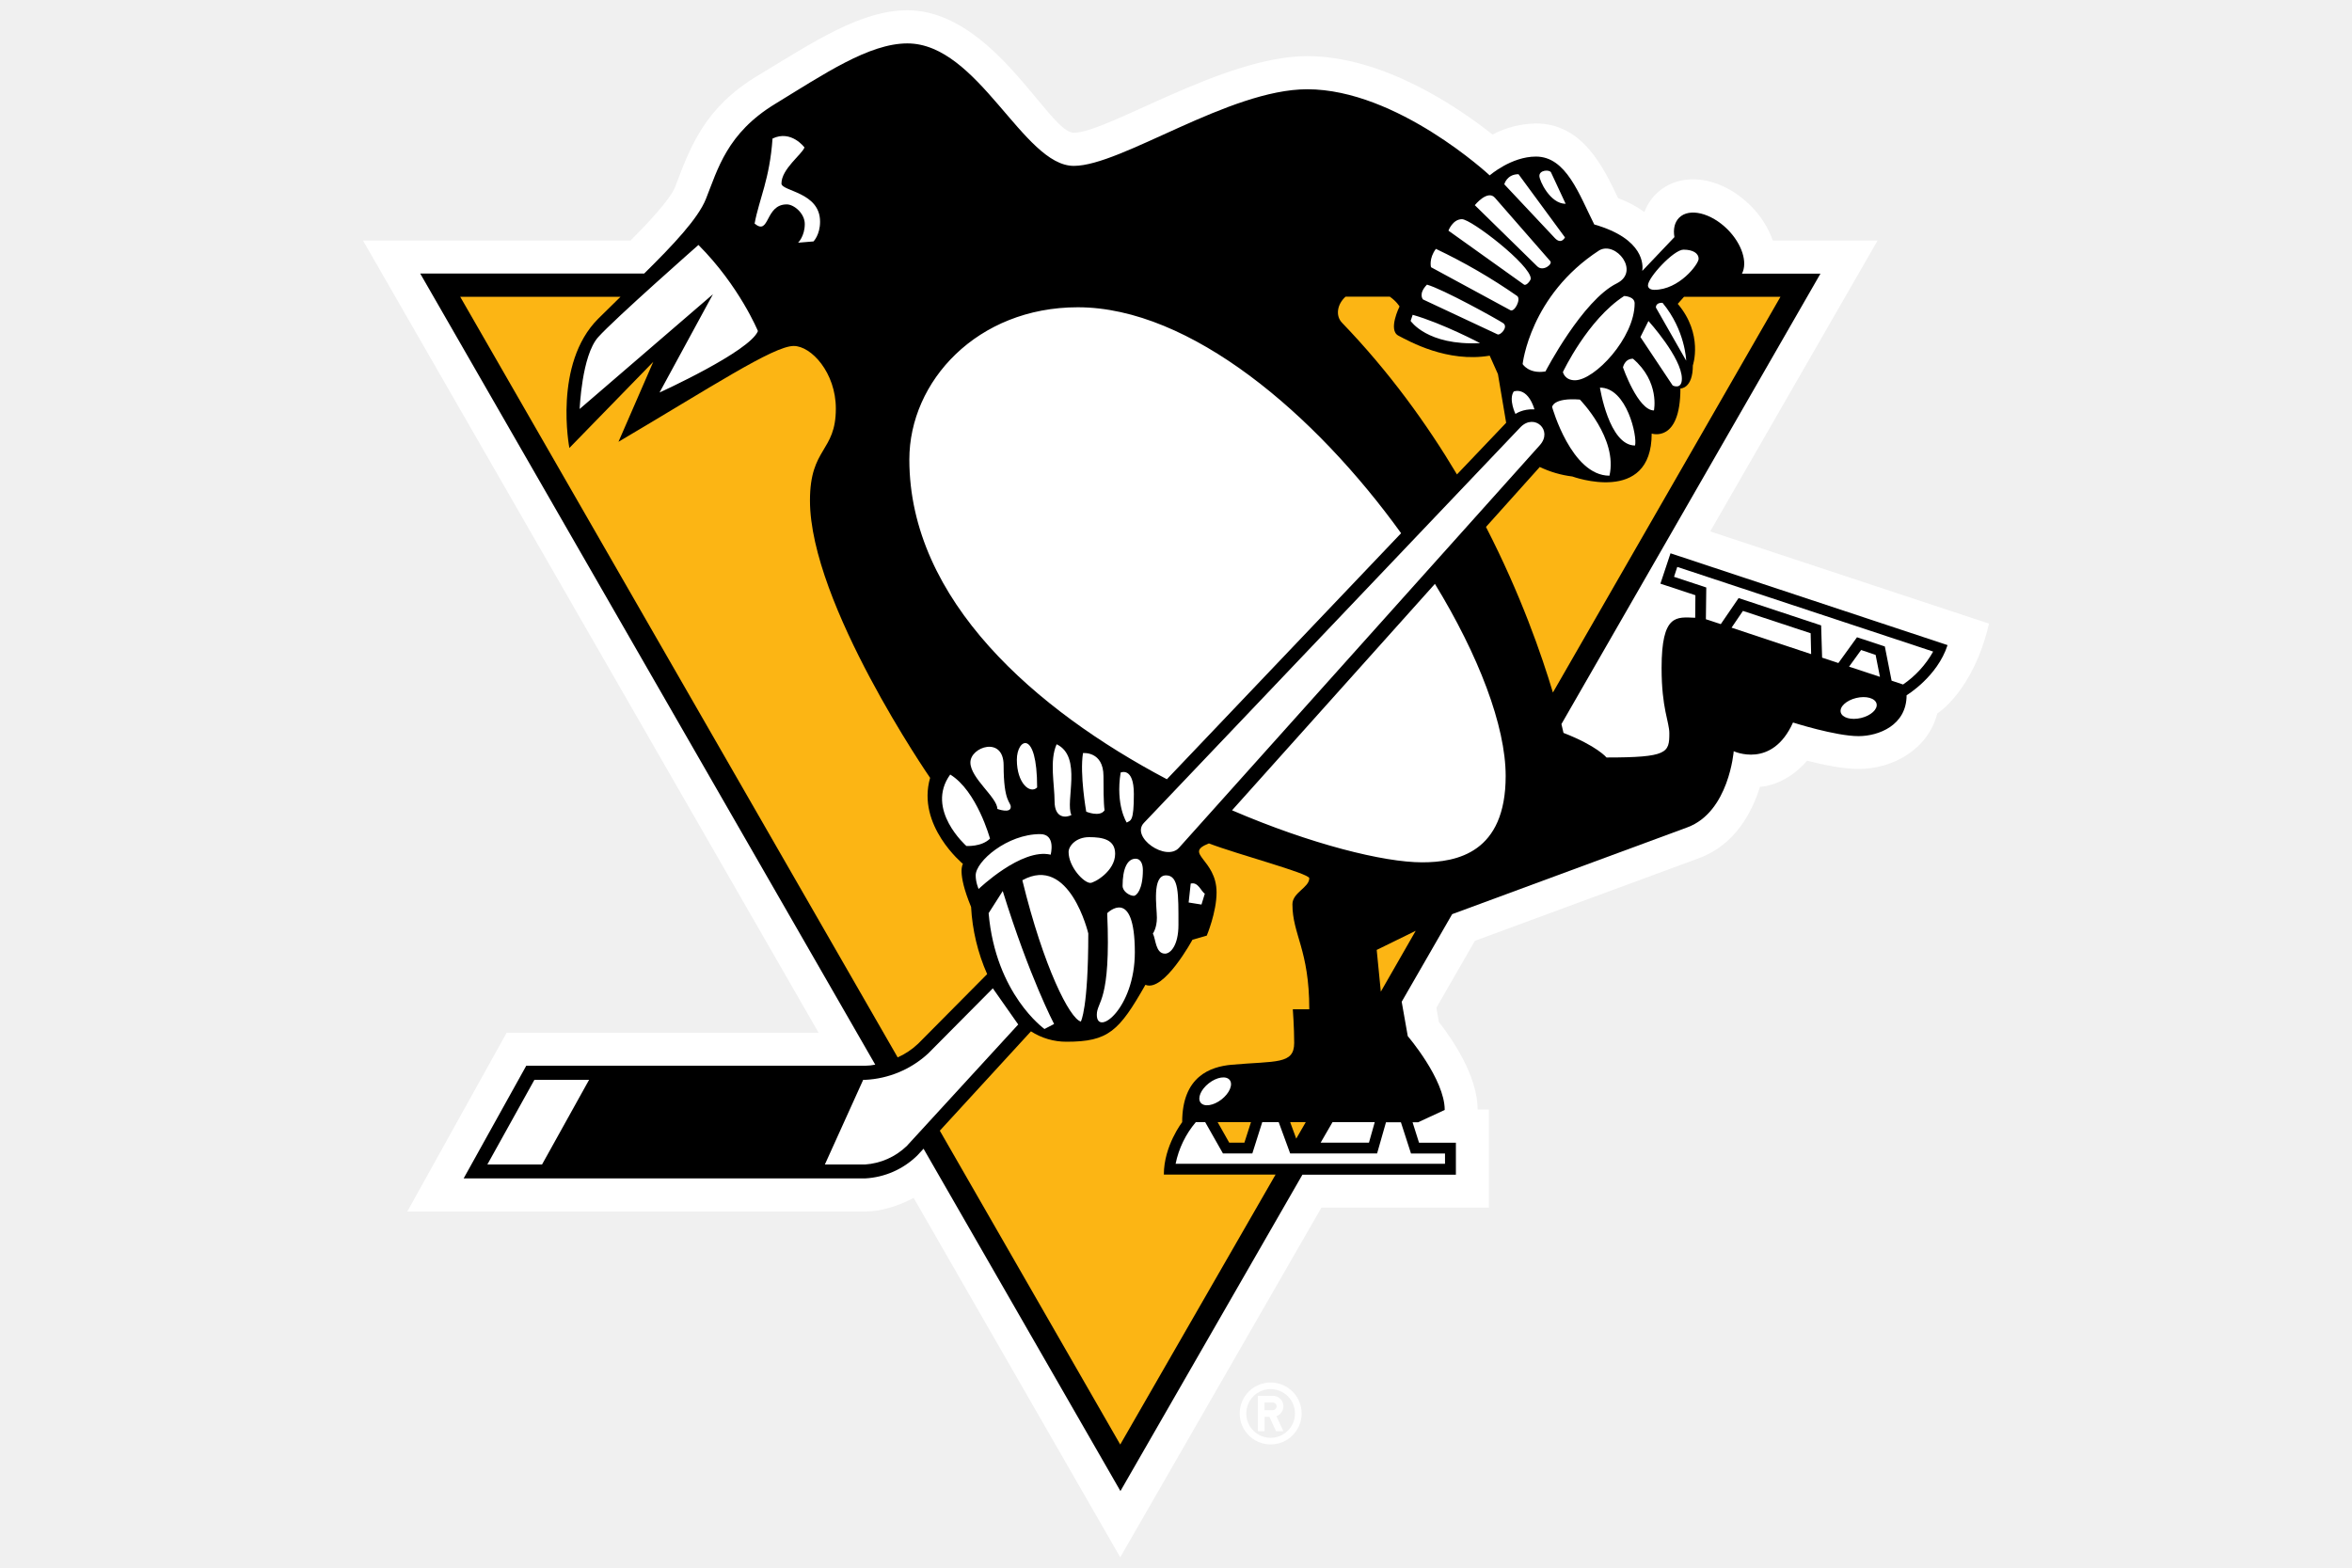
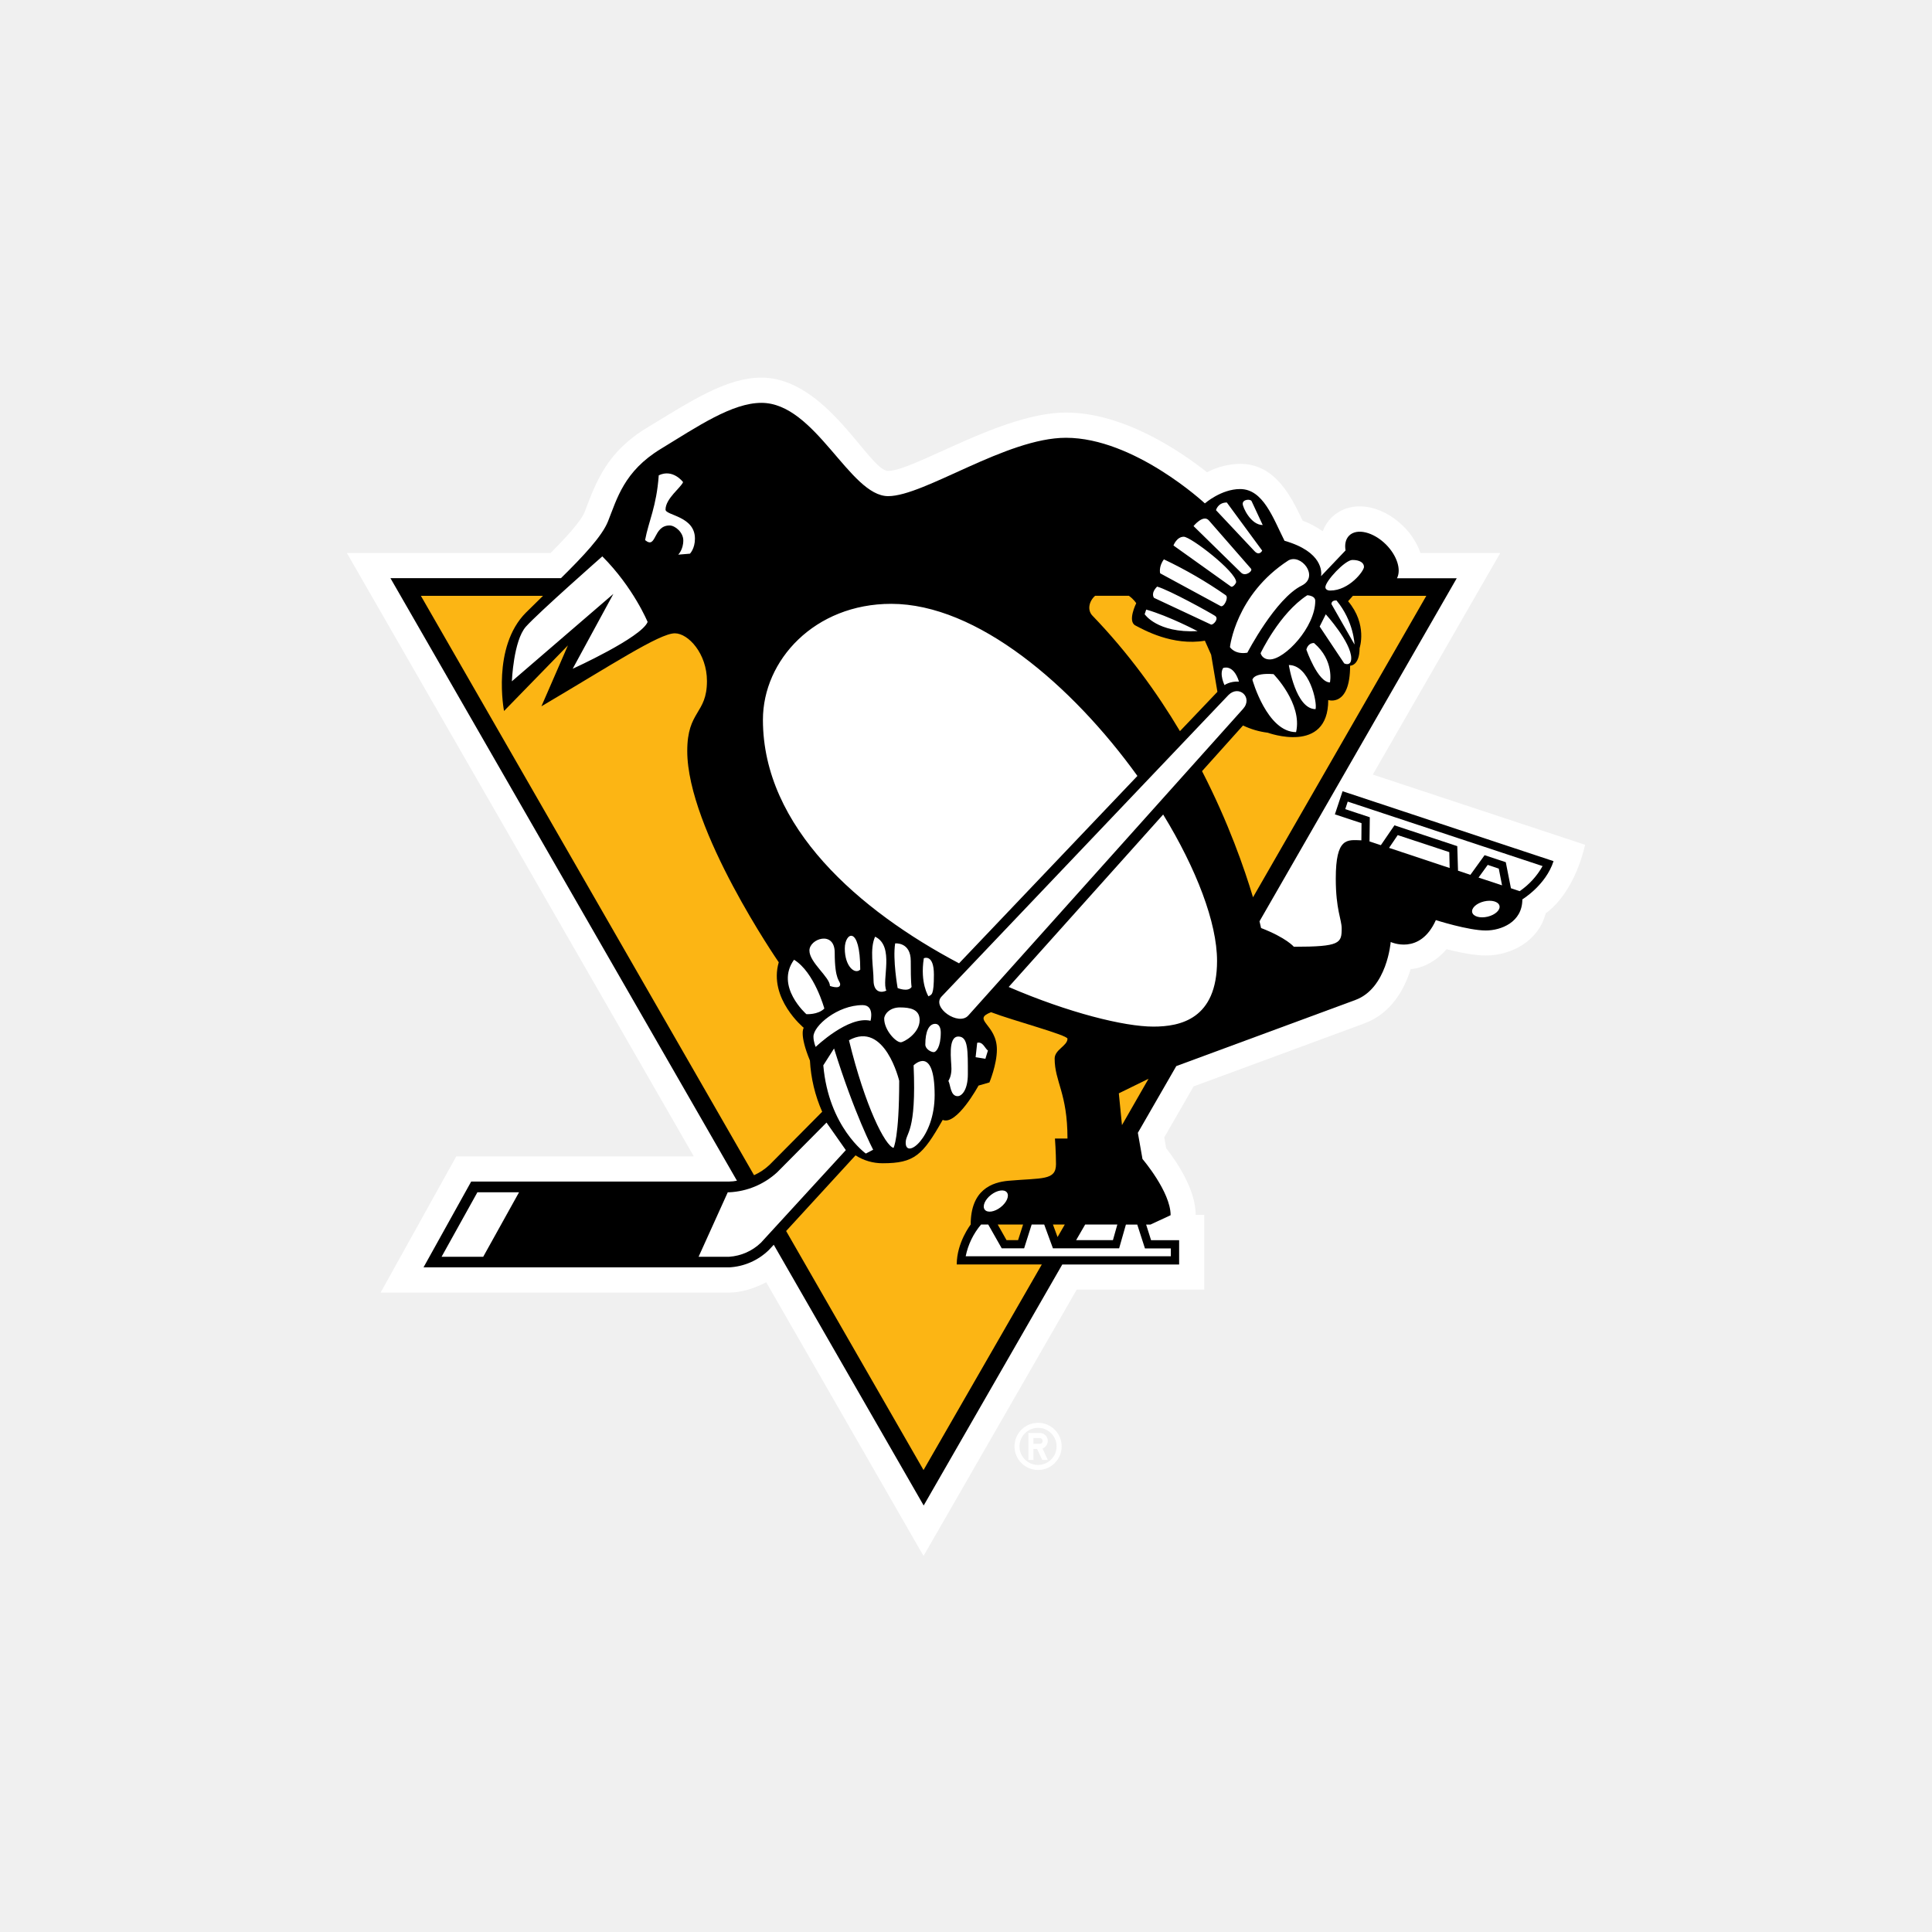
- <svg xmlns="http://www.w3.org/2000/svg" viewBox="0 0 24 16">
-   <path fill="#FFF" d="M19.159 2.455H18.09a.946.946 0 0 0-.224-.353c-.311-.311-.729-.361-.971-.119a.508.508 0 0 0-.115.181 1.142 1.142 0 0 0-.269-.142c-.15-.315-.362-.762-.839-.762a.99.99 0 0 0-.442.113c-.353-.279-1.114-.8-1.892-.8-.853 0-2.035.782-2.382.782-.252 0-.819-1.25-1.698-1.25-.473 0-.952.32-1.522.665-.544.326-.689.72-.846 1.136-.054.135-.291.383-.456.549h-2.73l4.649 8.085H5.17l-1.014 1.825h4.67c.16 0 .338-.055.497-.139l2.108 3.668 2.053-3.569h1.709v-1.001h-.115c-.001-.348-.265-.727-.396-.894l-.025-.145.393-.683 2.285-.843c.372-.137.543-.47.624-.729 0 0 .252-.002.481-.266.161.041.366.084.525.084.346 0 .709-.197.803-.566 0 0 .366-.225.528-.917l-2.845-.941 1.708-2.969z" />
-   <path d="M16.943 5.957l.357.118-.002.23c-.19-.007-.343-.043-.343.513 0 .415.079.549.079.666 0 .199-.017.247-.641.247 0 0-.098-.119-.439-.251l-.021-.09 2.643-4.597h-.801c.06-.114.001-.303-.147-.452-.17-.169-.391-.222-.494-.119-.047.047-.062.118-.048.198l-.328.345c.008-.052.026-.326-.49-.474-.155-.308-.286-.693-.595-.693-.253 0-.472.192-.472.192s-.944-.879-1.862-.879c-.798 0-1.897.782-2.382.782-.516 0-.973-1.25-1.698-1.25-.391 0-.851.313-1.347.616-.496.301-.588.67-.709.972-.08.2-.334.469-.63.761H4.288l4.643 8.074a.52.52 0 0 1-.101.011H5.37l-.639 1.15h4.097a.823.823 0 0 0 .531-.233l.065-.07 2.009 3.494 1.857-3.229h1.566v-.326h-.376l-.066-.209h.057l.271-.126c0-.313-.377-.753-.377-.753l-.062-.351.515-.894 2.4-.886c.425-.157.473-.777.473-.777s.391.184.605-.293c0 0 .434.139.669.139.204 0 .49-.11.49-.417 0 0 .314-.189.418-.512l-2.827-.937-.103.31z" />
-   <g fill="#FCB514">
-     <path d="M13.36 8.963c0-.049-.735-.244-1.024-.355-.266.104.078.157.078.5 0 .203-.1.441-.1.441l-.146.042s-.293.54-.48.46c-.269.473-.378.581-.805.581a.666.666 0 0 1-.363-.106l-.93 1.014 1.841 3.203 1.585-2.755h-1.14c0-.294.187-.535.187-.535 0-.468.288-.566.503-.586.454-.04.64-.001.64-.223 0-.157-.014-.343-.014-.343h.168c0-.611-.172-.761-.172-1.072 0-.12.172-.17.172-.266zm.73 1.158l.356-.621-.398.195zm1.195-6.303l-.084-.188c-.433.073-.82-.146-.931-.204-.11-.056.011-.298.011-.298s-.03-.052-.099-.1h-.452c-.085.076-.105.194-.036.266.48.498.866 1.033 1.173 1.548l.502-.527-.084-.497zm-2.058 7.803l.097-.168h-.159zm3.957-8.592l-.064.072c.263.311.154.628.154.628 0 .24-.127.236-.127.236 0 .559-.293.46-.293.46 0 .735-.81.438-.81.438a1.07 1.07 0 0 1-.332-.097l-.549.612c.356.692.568 1.307.683 1.69l2.322-4.039h-.984zM9.909 9.256c-.148-.358-.083-.439-.083-.439s-.476-.391-.335-.878c0 0-1.226-1.777-1.226-2.831 0-.545.264-.492.264-.938 0-.366-.25-.639-.43-.639-.206 0-.848.424-1.788.978l.355-.816-.856.879s-.167-.858.294-1.319l.228-.224H4.696l4.464 7.763a.748.748 0 0 0 .209-.14l.704-.71a1.958 1.958 0 0 1-.164-.686z" />
-     <path d="M12.543 11.662h.155l.067-.209h-.34z" />
-   </g>
-   <g fill="#FFF">
-     <path d="M13.597 11.453l-.121.209h.493l.059-.209zm5.394-4.819l-.123.17.315.104-.044-.224zm-1.206-.399l-.116.171.812.27-.005-.213z" />
-     <ellipse transform="rotate(-103.455 18.965 7.227)" cx="18.966" cy="7.228" rx=".105" ry=".188" />
-     <ellipse transform="rotate(142.064 12.399 11.139)" cx="12.398" cy="11.139" rx=".188" ry=".105" />
-     <path d="M9.47 10.753a1.02 1.02 0 0 1-.641.268h-.021l-.391.864h.41a.68.68 0 0 0 .425-.188l1.138-1.241-.259-.369-.661.666zm-4.497 1.132h.558l.48-.864h-.558zm9.17-.432l-.091.319h-.887l-.117-.319h-.168l-.101.319h-.3l-.181-.319h-.096a.949.949 0 0 0-.206.425h2.749v-.105h-.347l-.103-.319h-.152zm3.264-5.133l.152.05.182-.266.842.279.01.329.166.055.19-.263.284.094.069.349.117.039a.997.997 0 0 0 .307-.336l-2.611-.864-.033.101.329.109-.004.324zm-5.5 1.633l2.39-2.511c-.874-1.213-2.148-2.306-3.299-2.306-1.026 0-1.719.755-1.719 1.554 0 1.439 1.293 2.558 2.628 3.263zm.665.317c.806.347 1.549.531 1.939.531.36 0 .853-.1.853-.881 0-.512-.277-1.233-.722-1.961l-2.07 2.311zM6.103 3.442c-.167.188-.188.732-.188.732l1.36-1.171-.545 1.003s.92-.418 1.004-.627c0 0-.189-.46-.607-.879 0 0-.856.754-1.024.942zm1.871-1.569c0-.148.209-.297.235-.368 0 0-.135-.183-.326-.091-.029.417-.136.615-.183.868.156.129.104-.196.328-.196.075 0 .184.093.184.2 0 .125-.068.191-.068.191l.157-.013s.067-.067.067-.201c.001-.304-.394-.31-.394-.39zm7.543 2.485l-3.844 4.04c-.14.146.229.402.359.253l3.681-4.108c.135-.151-.054-.327-.196-.185zm-4.796 4.365s.057-.21-.107-.21c-.336 0-.658.278-.658.421 0 .074.03.139.03.139s.438-.421.735-.35zm.658-.009c0-.146-.127-.17-.265-.17s-.21.093-.21.151c0 .151.154.316.222.316.038.001.253-.118.253-.297zm.209.05c-.085 0-.133.102-.133.277 0 .058.072.102.114.102.028 0 .093-.064.093-.262 0-.061-.021-.117-.074-.117zm.31.17c-.146 0-.093.325-.093.433 0 .106-.041.161-.041.161.03.054.026.205.124.205.056 0 .137-.084.137-.294 0-.316.005-.505-.127-.505zm.252.084l-.021.193.131.021.034-.111c-.036-.02-.067-.124-.144-.103zm-2.062.302c.072.829.57 1.182.57 1.182l.098-.051s-.25-.475-.524-1.357l-.144.226zm.344-.336c.218.892.485 1.413.597 1.442 0 0 .076-.129.076-.899 0 0-.191-.809-.673-.543zm.866.336c.04.913-.106.897-.106 1.037 0 .227.388-.063.388-.639-.001-.681-.282-.398-.282-.398zM9.696 7.905c-.258.357.165.729.165.729s.155.011.241-.075c0 0-.133-.487-.406-.654zm.618.33c0-.052-.073-.046-.073-.425 0-.301-.339-.188-.339-.028s.275.357.275.474c0 0 .137.051.137-.021zm.269-.198c0-.604-.207-.5-.207-.283 0 .242.136.353.207.283zm.199-.441c-.075.166-.021.412-.021.582 0 .176.117.17.172.14-.067-.134.115-.595-.151-.722zm.269.09c-.035.215.033.598.033.598s.139.059.187-.014c-.011-.076-.011-.247-.011-.348 0-.258-.209-.236-.209-.236zm.384.199c-.053.334.062.51.062.51.042-.024.073-.008.073-.291 0-.282-.135-.219-.135-.219zM16.5 2.891c.238-.121-.011-.433-.181-.336-.707.459-.782 1.161-.782 1.161s.063.103.233.075c0 0 .378-.728.73-.9zm-.552.906s.017.084.123.084c.201 0 .609-.433.609-.785 0-.072-.107-.075-.107-.075-.373.241-.625.776-.625.776zm.933-.839c.253 0 .452-.262.452-.317 0-.055-.056-.093-.155-.093s-.362.284-.362.364c-.001.017.012.046.065.046zm-1.417 1.267s.073-.054.194-.047c-.076-.241-.212-.182-.212-.182-.054.081.018.229.018.229zm.959.63c.088-.381-.302-.777-.302-.777-.275-.021-.283.076-.283.076s.196.701.585.701zm-.097-.899s.092.591.358.591c.025-.091-.083-.591-.358-.591zm.235-.206s.153.439.316.439c0 0 .062-.292-.214-.528-.086 0-.102.089-.102.089zm.601.115c0-.213-.341-.589-.341-.589l-.082.164.329.494c0 .001.094.047.094-.069zm-.265-.726l.309.542s-.008-.309-.241-.59c0 0-.068-.008-.068.048zm-1.794.363s-.385-.203-.688-.289l-.021.062c.001.001.168.254.709.227zm.179-.089c.028.012.114-.077.055-.116-.071-.046-.611-.345-.776-.392-.092.094-.041.151-.041.151l.762.357zm.13-.247c.043.023.113-.116.068-.146a5.813 5.813 0 0 0-.828-.48c-.074.099-.05.187-.05.187l.81.439zm.208-.322c0-.139-.607-.607-.702-.607s-.138.117-.138.117l.77.55c.025.018.07-.044.07-.06zm.198-.18l-.564-.646c-.075-.085-.205.076-.205.076l.638.625c.059.057.162-.025.131-.055zm.151-.241l-.474-.645c-.12 0-.145.103-.145.103l.516.549c.066.07.103-.007.103-.007zm.007-.343l-.149-.32c-.015-.031-.119-.026-.119.035-.001.046.108.285.268.285zm-2.694 12.346a.316.316 0 1 0-.632 0 .316.316 0 0 0 .632 0zm-.565 0a.248.248 0 1 1 .497 0 .248.248 0 1 1-.497 0z" />
-     <path d="M13.096 14.607l-.071-.153a.109.109 0 0 0 .071-.102.106.106 0 0 0-.108-.106h-.152v.361h.068v-.147h.049l.068.147h.075zm-.109-.215h-.084v-.078h.084a.04.04 0 0 1 .04.039.039.039 0 0 1-.04.039z" />
+ <svg xmlns="http://www.w3.org/2000/svg" width="512px" height="512px" viewBox="0 0 512 512" version="1.1">
+   <defs />
+   <g id="NHL" stroke="none" stroke-width="1" fill="none" fill-rule="evenodd">
+     <g id="pittsburgh-penguins">
+       <g id="pit" transform="translate(78, 98)">
+         <path d="M319.585,48.554 L298.442,48.554 C297.505,45.925 295.991,43.54 294.012,41.572 C287.862,35.422 279.595,34.433 274.808,39.219 C273.804,40.237 273.029,41.457 272.534,42.799 C270.894,41.629 269.104,40.685 267.214,39.99 C264.247,33.76 260.054,24.92 250.62,24.92 C247.572,24.974 244.579,25.739 241.879,27.155 C234.897,21.637 219.847,11.333 204.46,11.333 C187.59,11.333 164.213,26.799 157.35,26.799 C152.366,26.799 141.152,2.077 123.768,2.077 C114.413,2.077 104.939,8.405 93.666,15.229 C82.907,21.676 80.04,29.468 76.934,37.696 C75.866,40.366 71.179,45.271 67.916,48.554 L13.923,48.554 L105.869,208.455 L42.917,208.455 L22.863,244.549 L115.224,244.549 C118.388,244.549 121.909,243.461 125.053,241.8 L166.744,314.344 L207.347,243.758 L241.147,243.758 L241.147,223.96 L238.873,223.96 C238.853,217.078 233.632,209.582 231.041,206.279 L230.546,203.412 L238.319,189.904 L283.51,173.231 C290.868,170.522 294.25,163.936 295.852,158.813 C295.852,158.813 300.836,158.774 305.365,153.553 C308.549,154.363 312.603,155.214 315.748,155.214 C322.591,155.214 329.77,151.318 331.629,144.02 C331.629,144.02 338.868,139.57 342.072,125.884 L285.805,107.273 L319.585,48.554 L319.585,48.554 Z" id="Shape" fill="#FFFFFF" />
+         <path d="M275.758,117.815 L282.818,120.148 L282.779,124.697 C279.021,124.559 275.995,123.847 275.995,134.843 C275.995,143.051 277.557,145.701 277.557,148.015 C277.557,151.951 277.221,152.9 264.88,152.9 C264.88,152.9 262.942,150.546 256.198,147.936 L255.782,146.156 L308.054,55.239 L292.213,55.239 C293.399,52.984 292.232,49.246 289.305,46.299 C285.943,42.957 281.572,41.909 279.535,43.946 C278.606,44.875 278.309,46.279 278.586,47.862 L272.099,54.685 C272.257,53.656 272.613,48.237 262.408,45.31 C259.342,39.219 256.752,31.604 250.64,31.604 C245.637,31.604 241.305,35.402 241.305,35.402 C241.305,35.402 222.635,18.017 204.48,18.017 C188.697,18.017 166.962,33.483 157.37,33.483 C147.164,33.483 138.126,8.761 123.787,8.761 C116.054,8.761 106.957,14.952 97.147,20.944 C87.337,26.897 85.518,34.195 83.125,40.168 C81.543,44.124 76.519,49.444 70.665,55.219 L25.473,55.219 L117.3,214.902 C116.643,215.04 115.974,215.113 115.303,215.12 L46.873,215.12 L34.235,237.864 L115.263,237.864 C119.207,237.653 122.939,236.015 125.765,233.256 L127.051,231.871 L166.784,300.974 L203.51,237.112 L234.482,237.112 L234.482,230.665 L227.046,230.665 L225.74,226.531 L226.868,226.531 L232.227,224.04 C232.227,217.849 224.771,209.147 224.771,209.147 L223.545,202.205 L233.73,184.524 L281.196,167.001 C289.602,163.896 290.551,151.634 290.551,151.634 C290.551,151.634 298.284,155.273 302.517,145.839 C302.517,145.839 311.1,148.588 315.748,148.588 C319.782,148.588 325.439,146.413 325.439,140.341 C325.439,140.341 331.649,136.603 333.706,130.215 L277.795,111.684 L275.758,117.815 L275.758,117.815 Z" id="Shape" fill="#000000" />
+         <g id="Group" transform="translate(19.7775, 59.3325)" fill="#FCB514">
+           <path d="M185.117,117.933 C185.117,116.964 170.581,113.108 164.865,110.912 C159.604,112.969 166.408,114.017 166.408,120.801 C166.408,124.816 164.43,129.523 164.43,129.523 L161.543,130.354 C161.543,130.354 155.748,141.033 152.049,139.451 C146.729,148.806 144.574,150.942 136.129,150.942 C133.583,150.951 131.09,150.223 128.949,148.845 L110.556,168.9 L146.967,232.247 L178.314,177.76 L155.768,177.76 C155.768,171.946 159.466,167.179 159.466,167.179 C159.466,157.923 165.162,155.985 169.414,155.59 C178.393,154.798 182.072,155.57 182.072,151.179 C182.072,148.074 181.795,144.396 181.795,144.396 L185.117,144.396 C185.117,132.311 181.716,129.345 181.716,123.194 C181.716,120.821 185.117,119.832 185.117,117.933 L185.117,117.933 Z M199.555,140.836 L206.596,128.554 L198.724,132.41 L199.555,140.836 Z M223.189,16.178 L221.528,12.46 C212.964,13.904 205.31,9.572 203.115,8.425 C200.939,7.318 203.332,2.532 203.332,2.532 C203.332,2.532 202.739,1.503 201.375,0.554 L192.435,0.554 C190.754,2.057 190.358,4.391 191.723,5.815 C201.216,15.664 208.85,26.245 214.922,36.43 L224.85,26.007 L223.189,16.178 Z M182.487,170.502 L184.405,167.179 L181.261,167.179 L182.487,170.502 Z M260.747,0.574 L259.481,1.998 C264.682,8.148 262.527,14.418 262.527,14.418 C262.527,19.164 260.015,19.085 260.015,19.085 C260.015,30.141 254.22,28.183 254.22,28.183 C254.22,42.719 238.2,36.845 238.2,36.845 C235.922,36.566 233.704,35.918 231.634,34.927 L220.776,47.031 C227.817,60.717 232.01,72.88 234.284,80.455 L280.208,0.574 L260.747,0.574 L260.747,0.574 Z M116.865,123.728 C113.938,116.648 115.224,115.046 115.224,115.046 C115.224,115.046 105.81,107.313 108.598,97.681 C108.598,97.681 84.351,62.536 84.351,41.691 C84.351,30.912 89.572,31.96 89.572,23.14 C89.572,15.901 84.628,10.502 81.068,10.502 C76.994,10.502 64.297,18.888 45.706,29.844 L52.727,13.706 L35.797,31.09 C35.797,31.09 32.494,14.121 41.612,5.004 L46.121,0.574 L13.765,0.574 L102.052,154.106 C103.576,153.423 104.974,152.487 106.185,151.337 L120.109,137.295 C118.215,133.007 117.116,128.41 116.865,123.728 L116.865,123.728 Z" id="Shape" />
+           <polygon id="Shape" points="168.959 171.313 172.025 171.313 173.35 167.179 166.625 167.179" />
+         </g>
+         <g id="Group" transform="translate(19.7775, 19.7775)" fill="#FFFFFF">
+           <path d="M189.805,206.734 L187.412,210.868 L197.162,210.868 L198.329,206.734 L189.805,206.734 Z M296.485,111.426 L294.052,114.789 L300.282,116.845 L299.412,112.415 L296.485,111.426 Z M272.633,103.535 L270.339,106.917 L286.398,112.257 L286.299,108.044 L272.633,103.535 Z" id="Shape" />
+           <ellipse id="Oval" transform="translate(300.1684, 114.0972) rotate(256.545) translate(-300.1684, -114.0972) " cx="292.356" cy="107.927" rx="2.077" ry="3.718" />
+           <ellipse id="Oval" transform="translate(156.4574, 198.1441) rotate(142.064) translate(-156.4574, -198.1441) " cx="150.287" cy="190.332" rx="3.718" ry="2.077" />
+           <path d="M108.183,192.89 C104.708,196.086 100.221,197.962 95.506,198.19 L95.09,198.19 L87.357,215.278 L95.466,215.278 C98.618,215.064 101.593,213.748 103.871,211.56 L126.378,187.016 L121.256,179.718 L108.183,192.89 L108.183,192.89 Z M19.244,215.278 L30.279,215.278 L39.773,198.19 L28.737,198.19 L19.244,215.278 Z M200.603,206.734 L198.803,213.043 L181.261,213.043 L178.947,206.734 L175.624,206.734 L173.627,213.043 L167.693,213.043 L164.114,206.734 L162.215,206.734 C160.17,209.148 158.769,212.039 158.141,215.14 L212.509,215.14 L212.509,213.063 L205.646,213.063 L203.609,206.754 L200.603,206.754 L200.603,206.734 Z M265.157,105.216 L268.163,106.205 L271.763,100.944 L288.415,106.462 L288.613,112.969 L291.896,114.057 L295.654,108.855 L301.271,110.714 L302.635,117.617 L304.949,118.388 C307.458,116.671 309.536,114.396 311.021,111.743 L259.382,94.655 L258.729,96.653 L265.236,98.808 L265.157,105.216 L265.157,105.216 Z M156.381,137.513 L203.649,87.852 C186.363,63.862 161.167,42.245 138.403,42.245 C118.111,42.245 104.405,57.177 104.405,72.979 C104.405,101.439 129.978,123.57 156.381,137.513 L156.381,137.513 Z M169.533,143.782 C185.473,150.645 200.168,154.284 207.881,154.284 C215.001,154.284 224.752,152.307 224.752,136.86 C224.752,126.734 219.273,112.475 210.472,98.077 L169.533,143.782 Z M41.592,48.297 C38.289,52.015 37.874,62.774 37.874,62.774 L64.771,39.614 L53.993,59.451 C53.993,59.451 72.188,51.184 73.849,47.051 C73.849,47.051 70.111,37.953 61.844,29.666 C61.844,29.666 44.915,44.578 41.592,48.297 Z M78.596,17.266 C78.596,14.339 82.729,11.392 83.243,9.988 C83.243,9.988 80.574,6.368 76.796,8.188 C76.222,16.435 74.106,20.351 73.177,25.355 C76.262,27.906 75.234,21.478 79.664,21.478 C81.147,21.478 83.303,23.318 83.303,25.434 C83.303,27.906 81.958,29.211 81.958,29.211 L85.063,28.954 C85.063,28.954 86.388,27.629 86.388,24.979 C86.408,18.967 78.596,18.848 78.596,17.266 Z M227.777,66.413 L151.753,146.314 C148.984,149.201 156.282,154.265 158.853,151.318 L231.654,70.072 C234.324,67.085 230.586,63.604 227.777,66.413 L227.777,66.413 Z M132.925,152.742 C132.925,152.742 134.052,148.588 130.808,148.588 C124.163,148.588 117.795,154.087 117.795,156.915 C117.795,158.378 118.388,159.664 118.388,159.664 C118.388,159.664 127.051,151.337 132.925,152.742 L132.925,152.742 Z M145.938,152.564 C145.938,149.676 143.426,149.201 140.697,149.201 C137.968,149.201 136.544,151.041 136.544,152.188 C136.544,155.174 139.59,158.438 140.934,158.438 C141.686,158.457 145.938,156.104 145.938,152.564 L145.938,152.564 Z M150.072,153.553 C148.391,153.553 147.441,155.57 147.441,159.031 C147.441,160.178 148.865,161.048 149.696,161.048 C150.25,161.048 151.535,159.782 151.535,155.866 C151.535,154.66 151.12,153.553 150.072,153.553 L150.072,153.553 Z M156.203,156.915 C153.315,156.915 154.363,163.342 154.363,165.478 C154.363,167.575 153.553,168.663 153.553,168.663 C154.146,169.731 154.067,172.717 156.005,172.717 C157.112,172.717 158.714,171.056 158.714,166.902 C158.714,160.653 158.813,156.915 156.203,156.915 L156.203,156.915 Z M161.187,158.576 L160.771,162.393 L163.362,162.808 L164.035,160.613 C163.323,160.218 162.709,158.161 161.187,158.576 Z M120.405,164.549 C121.829,180.944 131.679,187.926 131.679,187.926 L133.617,186.917 C133.617,186.917 128.672,177.523 123.253,160.079 L120.405,164.549 L120.405,164.549 Z M127.209,157.904 C131.52,175.545 136.801,185.849 139.016,186.423 C139.016,186.423 140.519,183.871 140.519,168.643 C140.519,168.643 136.742,152.643 127.209,157.904 L127.209,157.904 Z M144.336,164.549 C145.127,182.606 142.24,182.289 142.24,185.058 C142.24,189.548 149.913,183.812 149.913,172.42 C149.894,158.952 144.336,164.549 144.336,164.549 Z M112.653,136.564 C107.55,143.624 115.916,150.981 115.916,150.981 C115.916,150.981 118.981,151.199 120.682,149.498 C120.682,149.498 118.052,139.866 112.653,136.564 L112.653,136.564 Z M124.875,143.09 C124.875,142.062 123.431,142.18 123.431,134.685 C123.431,128.732 116.727,130.967 116.727,134.131 C116.727,137.295 122.166,141.192 122.166,143.506 C122.166,143.506 124.875,144.514 124.875,143.09 Z M130.195,139.174 C130.195,127.229 126.101,129.286 126.101,133.577 C126.101,138.363 128.791,140.559 130.195,139.174 Z M134.131,130.452 C132.648,133.735 133.716,138.601 133.716,141.963 C133.716,145.444 136.03,145.325 137.117,144.732 C135.792,142.082 139.392,132.964 134.131,130.452 L134.131,130.452 Z M139.451,132.232 C138.759,136.485 140.104,144.059 140.104,144.059 C140.104,144.059 142.853,145.226 143.802,143.782 C143.585,142.279 143.585,138.897 143.585,136.9 C143.585,131.797 139.451,132.232 139.451,132.232 L139.451,132.232 Z M147.046,136.168 C145.998,142.774 148.272,146.255 148.272,146.255 C149.103,145.78 149.716,146.096 149.716,140.499 C149.716,134.922 147.046,136.168 147.046,136.168 Z M247.219,37.399 C251.926,35.006 247.001,28.836 243.639,30.754 C229.656,39.832 228.173,53.716 228.173,53.716 C228.173,53.716 229.419,55.753 232.781,55.199 C232.781,55.199 240.257,40.801 247.219,37.399 L247.219,37.399 Z M236.302,55.318 C236.302,55.318 236.638,56.979 238.734,56.979 C242.709,56.979 250.779,48.415 250.779,41.454 C250.779,40.03 248.663,39.97 248.663,39.97 C241.286,44.737 236.302,55.318 236.302,55.318 L236.302,55.318 Z M254.754,38.724 C259.758,38.724 263.693,33.543 263.693,32.455 C263.693,31.367 262.586,30.616 260.628,30.616 C258.67,30.616 253.468,36.232 253.468,37.815 C253.449,38.151 253.706,38.724 254.754,38.724 L254.754,38.724 Z M226.729,63.782 C226.729,63.782 228.173,62.714 230.566,62.853 C229.063,58.087 226.373,59.253 226.373,59.253 C225.305,60.855 226.729,63.782 226.729,63.782 L226.729,63.782 Z M245.696,76.242 C247.436,68.707 239.723,60.875 239.723,60.875 C234.284,60.46 234.126,62.378 234.126,62.378 C234.126,62.378 238.002,76.242 245.696,76.242 L245.696,76.242 Z M243.777,58.462 C243.777,58.462 245.597,70.151 250.858,70.151 C251.352,68.351 249.216,58.462 243.777,58.462 Z M248.425,54.388 C248.425,54.388 251.451,63.07 254.675,63.07 C254.675,63.07 255.901,57.295 250.442,52.628 C248.742,52.628 248.425,54.388 248.425,54.388 L248.425,54.388 Z M260.311,56.663 C260.311,52.45 253.567,45.014 253.567,45.014 L251.946,48.257 L258.452,58.027 C258.452,58.047 260.311,58.957 260.311,56.663 Z M255.07,42.304 L261.182,53.023 C261.182,53.023 261.023,46.912 256.415,41.355 C256.415,41.355 255.07,41.197 255.07,42.304 L255.07,42.304 Z M219.59,49.483 C219.59,49.483 211.975,45.468 205.983,43.768 L205.567,44.994 C205.587,45.014 208.89,50.017 219.59,49.483 L219.59,49.483 Z M223.13,47.723 C223.684,47.96 225.384,46.2 224.218,45.429 C222.813,44.519 212.133,38.606 208.87,37.676 C207.051,39.535 208.059,40.663 208.059,40.663 L223.13,47.723 L223.13,47.723 Z M225.701,42.838 C226.551,43.293 227.936,40.544 227.046,39.951 C221.857,36.341 216.38,33.166 210.67,30.457 C209.206,32.415 209.681,34.156 209.681,34.156 L225.701,42.838 L225.701,42.838 Z M229.815,36.47 C229.815,33.721 217.81,24.465 215.931,24.465 C214.052,24.465 213.201,26.779 213.201,26.779 L228.43,37.656 C228.925,38.012 229.815,36.786 229.815,36.47 Z M233.73,32.91 L222.576,20.133 C221.093,18.452 218.522,21.637 218.522,21.637 L231.14,33.998 C232.307,35.125 234.344,33.503 233.73,32.91 Z M236.717,28.143 L227.342,15.387 C224.969,15.387 224.475,17.424 224.475,17.424 L234.68,28.282 C235.985,29.666 236.717,28.143 236.717,28.143 Z M236.855,21.36 L233.908,15.031 C233.612,14.418 231.555,14.517 231.555,15.723 C231.535,16.633 233.691,21.36 236.855,21.36 L236.855,21.36 Z M183.575,265.533 C183.575,262.081 180.777,259.283 177.325,259.283 C173.873,259.283 171.075,262.081 171.075,265.533 C171.075,268.984 173.873,271.782 177.325,271.782 C180.777,271.782 183.575,268.984 183.575,265.533 Z M172.4,265.533 C172.4,262.818 174.601,260.618 177.315,260.618 C180.029,260.618 182.23,262.818 182.23,265.533 C182.23,268.247 180.029,270.447 177.315,270.447 C174.601,270.447 172.4,268.247 172.4,265.533 L172.4,265.533 Z" id="Shape" />
+           <path d="M179.896,269.112 L178.492,266.086 C179.335,265.773 179.895,264.969 179.896,264.069 C179.896,263.506 179.67,262.967 179.268,262.573 C178.866,262.178 178.323,261.962 177.76,261.973 L174.754,261.973 L174.754,269.112 L176.099,269.112 L176.099,266.205 L177.068,266.205 L178.413,269.112 L179.896,269.112 L179.896,269.112 Z M177.74,264.86 L176.079,264.86 L176.079,263.318 L177.74,263.318 C178.17,263.318 178.521,263.66 178.531,264.089 C178.532,264.297 178.448,264.496 178.299,264.641 C178.15,264.787 177.948,264.866 177.74,264.86 L177.74,264.86 Z" id="Shape" />
+         </g>
+       </g>
+     </g>
  </g>
</svg>
